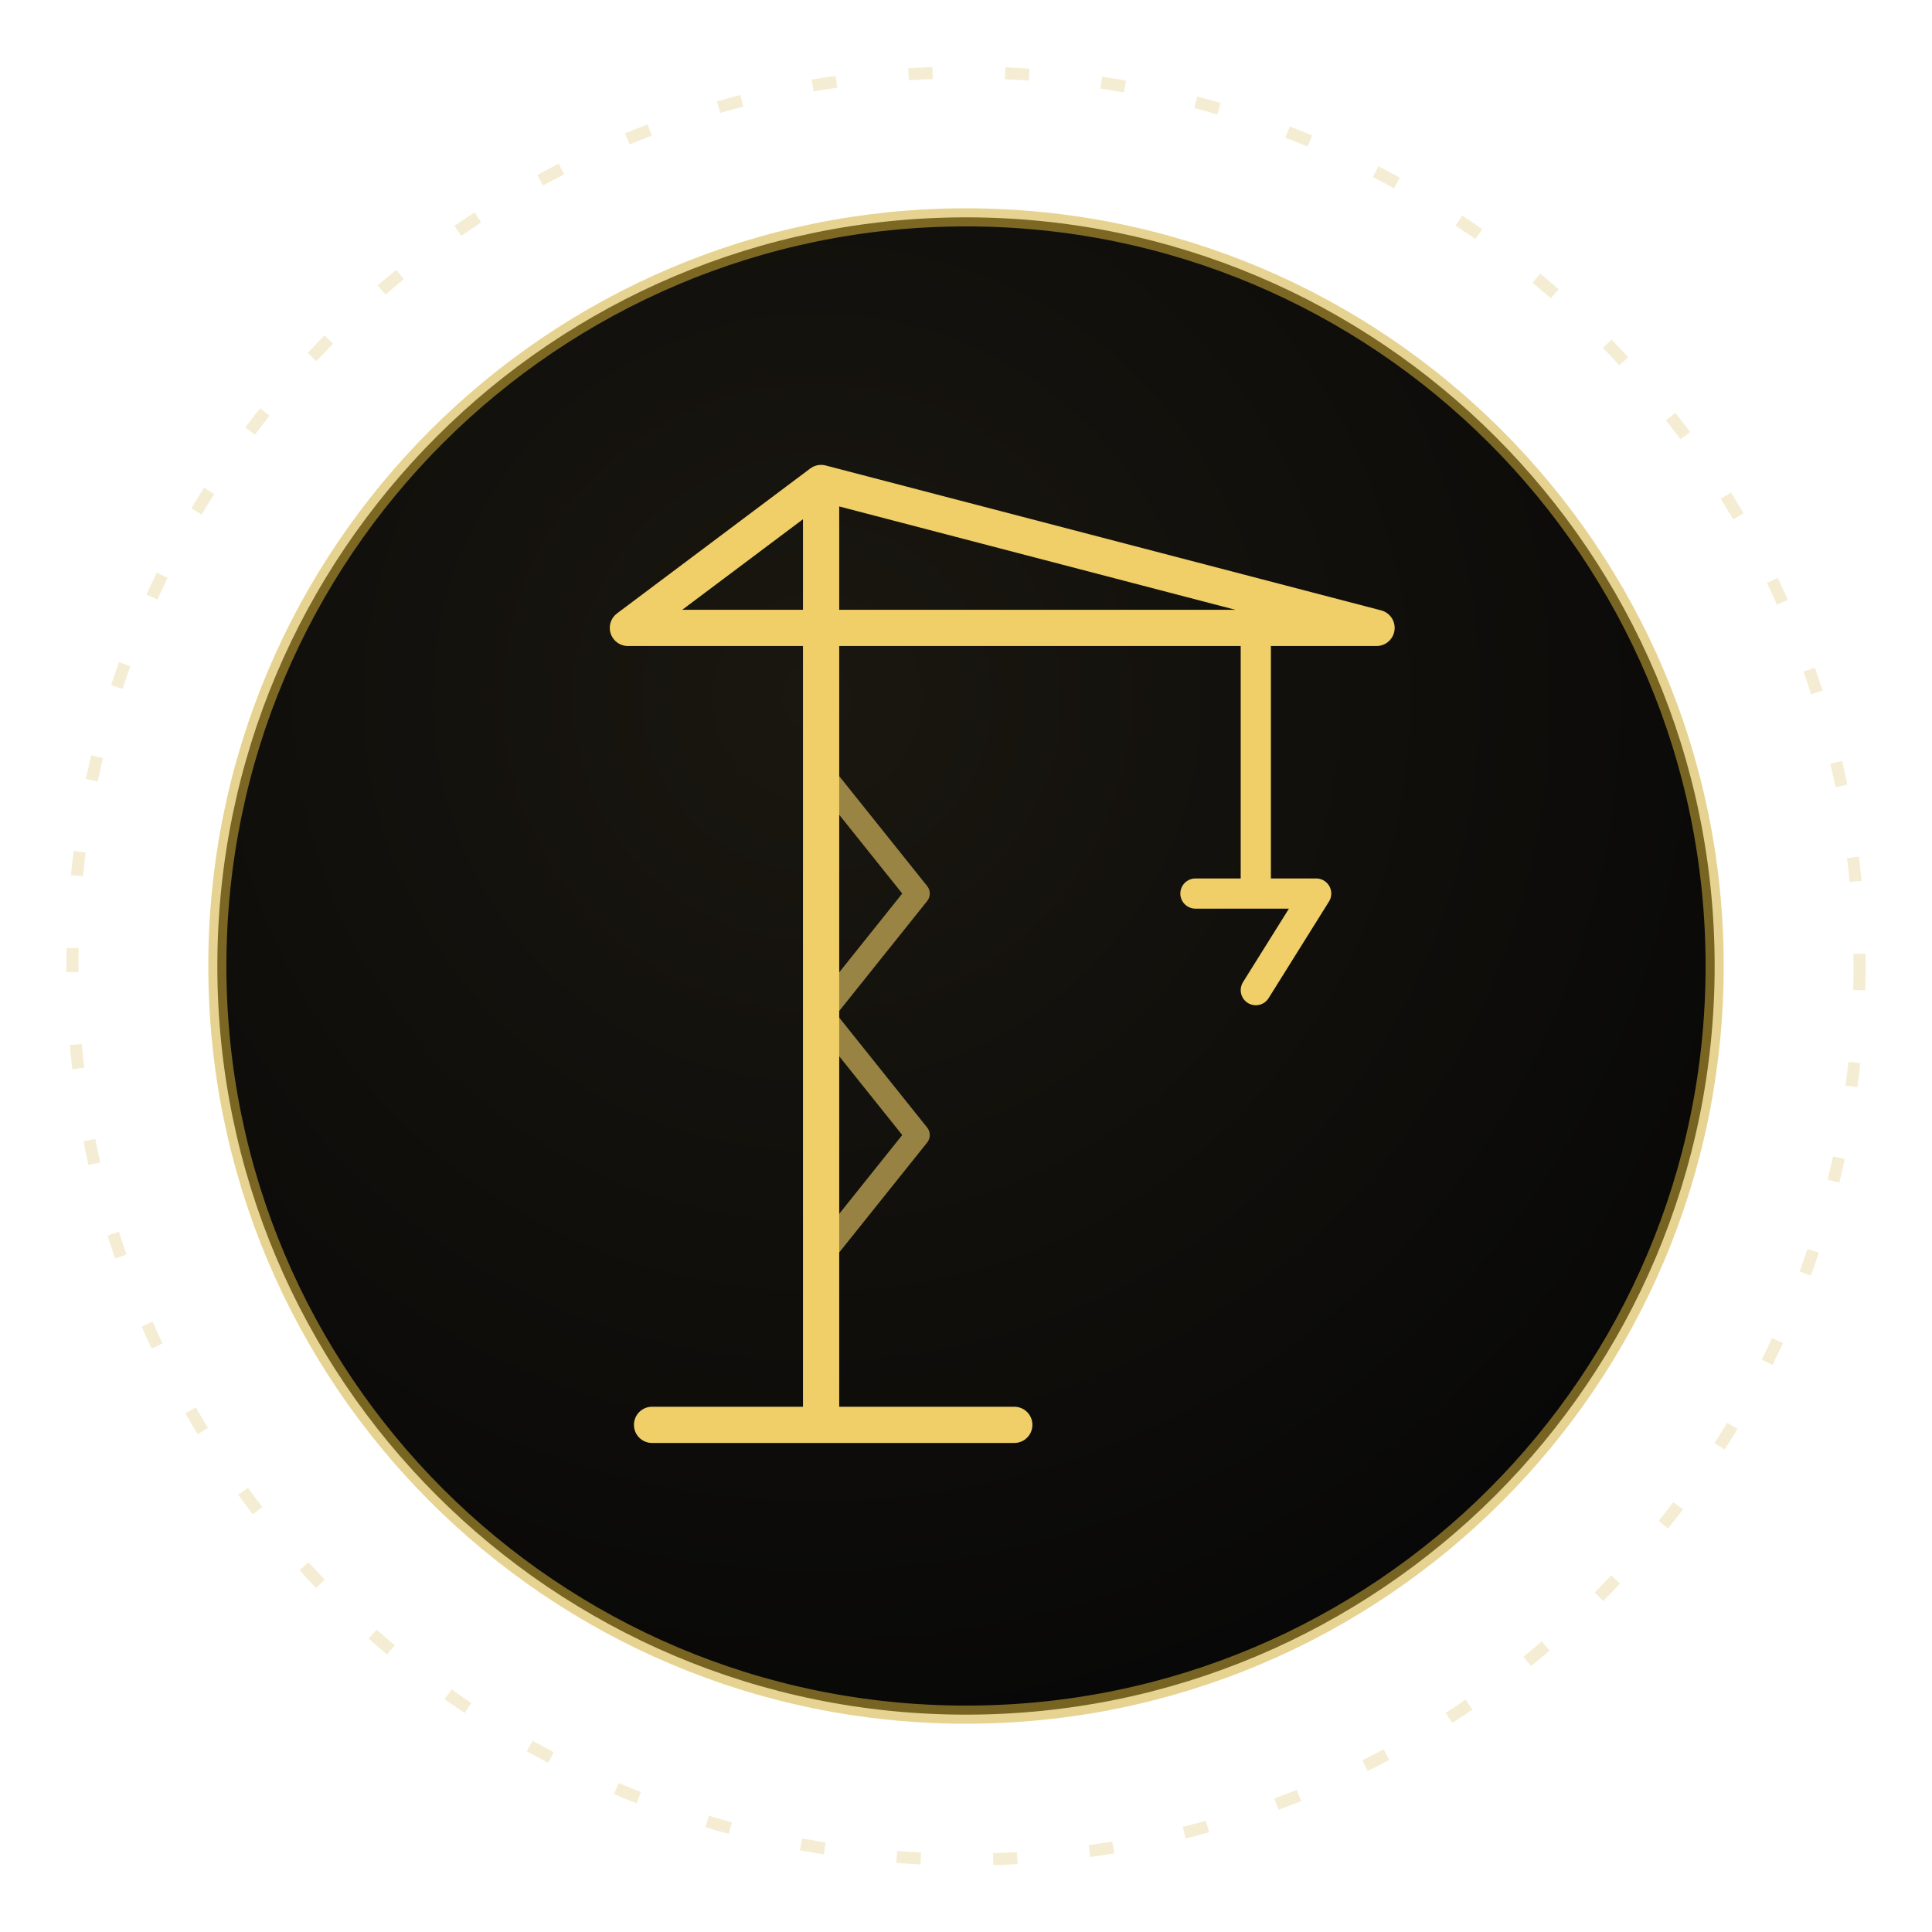
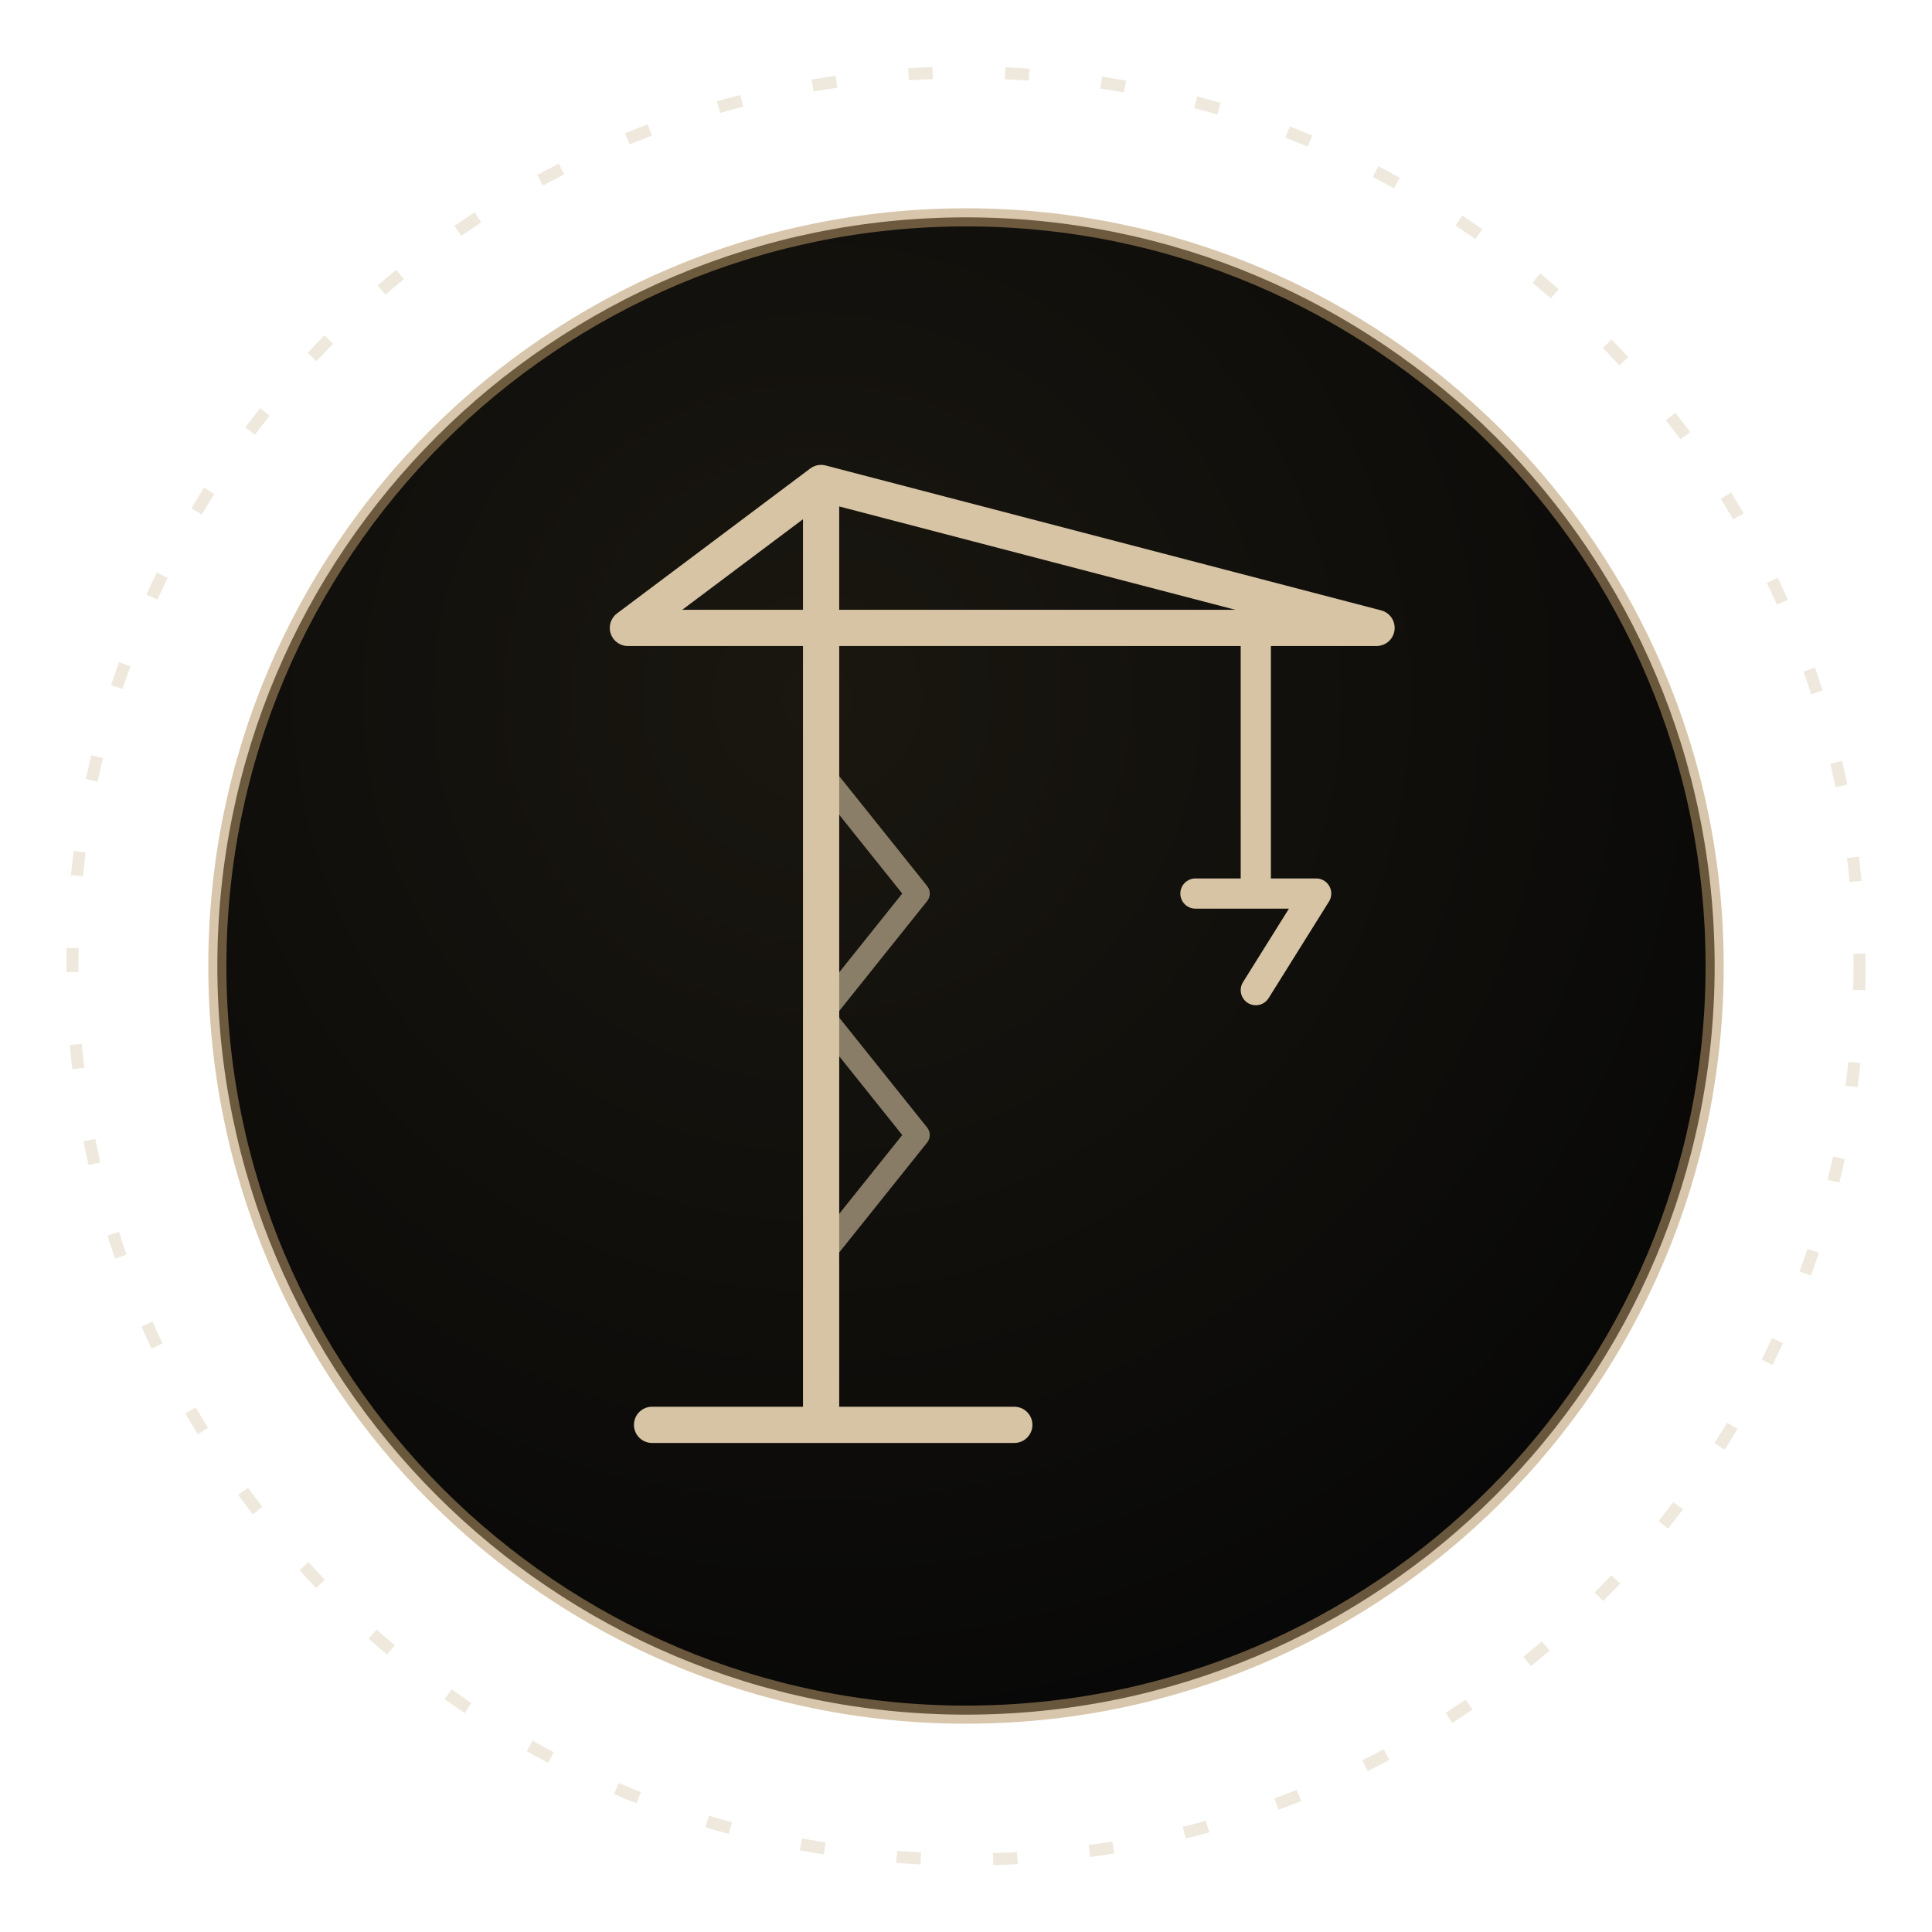
<svg xmlns="http://www.w3.org/2000/svg" viewBox="0 0 160 160" fill="none" aria-hidden="true">
  <defs>
    <radialGradient id="g" cx="40%" cy="32%" r="75%">
      <stop offset="0" stop-color="#1a1710" />
      <stop offset="1" stop-color="#070707" />
    </radialGradient>
  </defs>
-   <circle cx="80" cy="80" r="74" stroke="#d3af37" stroke-opacity=".22" stroke-dasharray="2 6" />
-   <circle cx="80" cy="80" r="62" fill="url(#g)" stroke="#d3af37" stroke-opacity=".55" stroke-width="1.5" />
-   <g stroke="#f0cf68" stroke-width="3" stroke-linecap="round" stroke-linejoin="round">
+   <circle cx="80" cy="80" r="74" stroke="#b79768" stroke-opacity=".22" stroke-dasharray="2 6" />
+   <circle cx="80" cy="80" r="62" fill="url(#g)" stroke="#b79768" stroke-opacity=".55" stroke-width="1.5" />
+   <g stroke="#d7c4a4" stroke-width="3" stroke-linecap="round" stroke-linejoin="round">
    <path d="M68 118V40M54 118h30M52 52h62M68 40 52 52M68 40l46 12" />
    <path d="M104 52v22m-5 0h10l-5 8" stroke-width="2.5" />
    <path d="m68 64 8 10-8 10 8 10-8 10" stroke-opacity=".6" stroke-width="2" />
  </g>
</svg>
